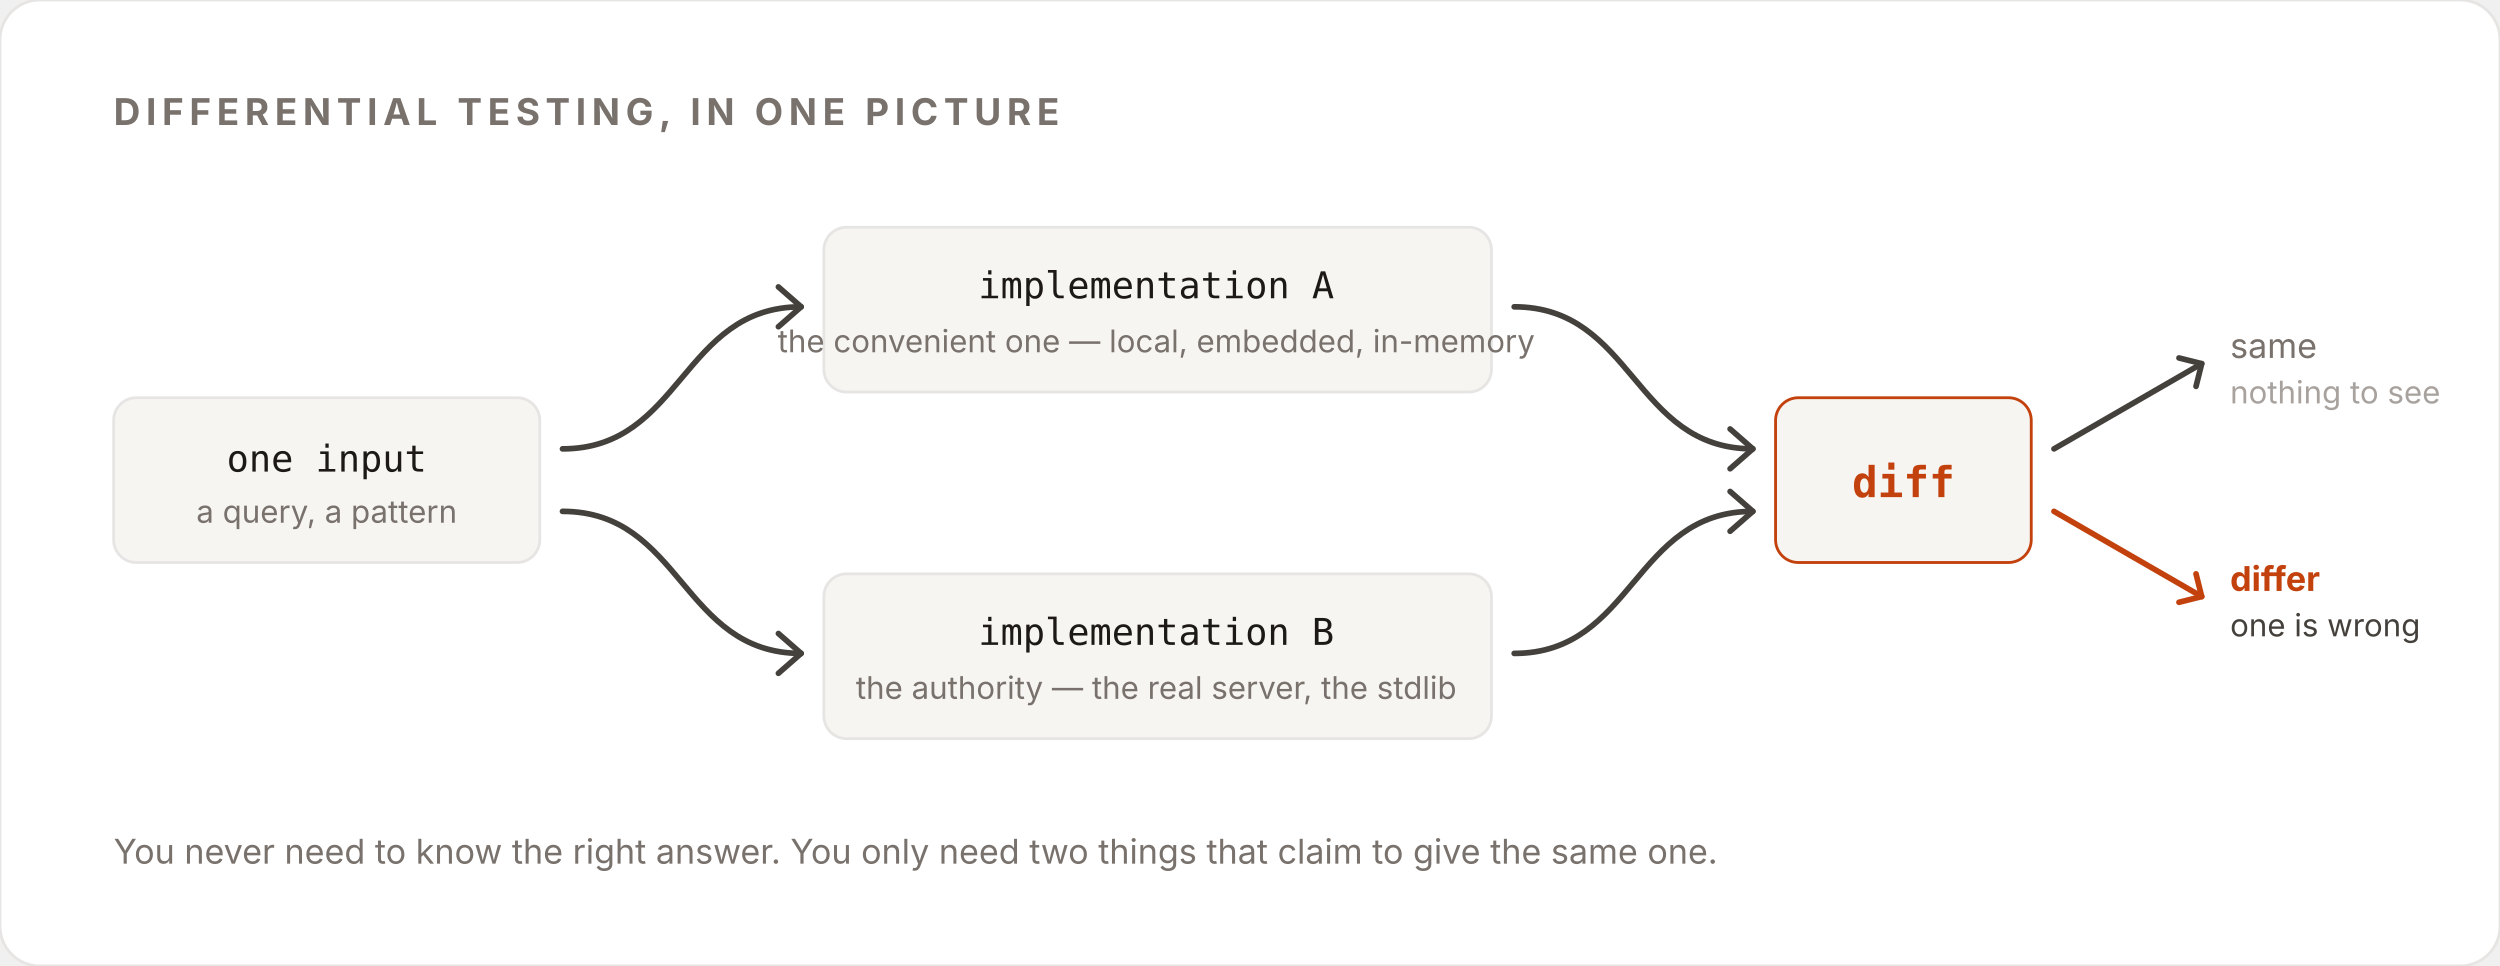
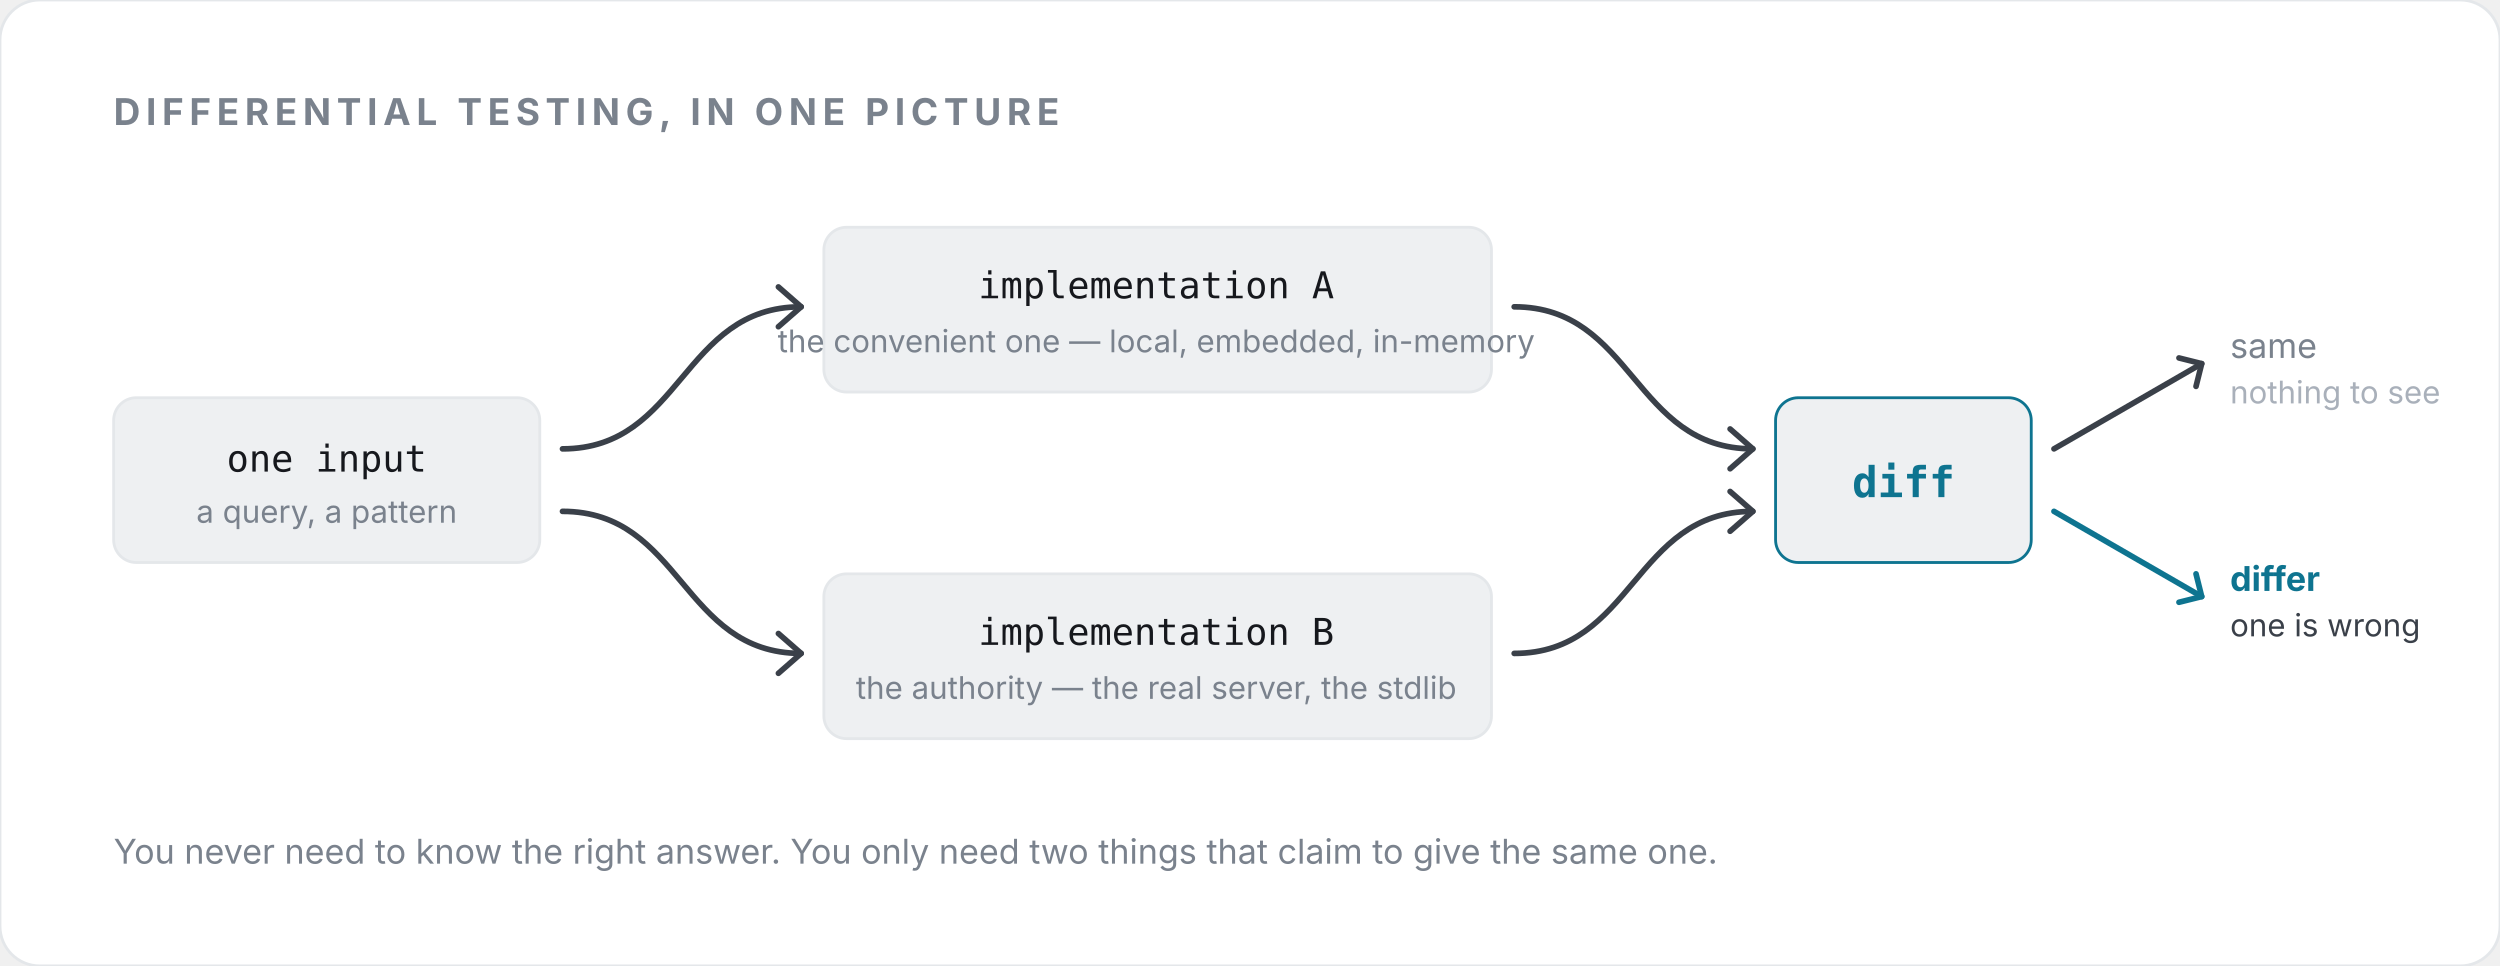
<svg xmlns="http://www.w3.org/2000/svg" viewBox="0 0 880 340" width="880" height="340" role="img" aria-label="One input is sent to both implementations of the same contract. Identical answers mean nothing to see. Different answers mean one of them is wrong.">
-   <rect width="880" height="340" rx="14" fill="#FFFFFF" stroke="#E7E5E4" />
-   <text x="40" y="44" font-family="system-ui,-apple-system,Segoe UI,sans-serif" font-size="13" font-weight="700" letter-spacing="2" fill="#78716C">DIFFERENTIAL TESTING, IN ONE PICTURE</text>
-   <rect x="40" y="140" width="150" height="58" rx="8" fill="#F7F5F2" stroke="#E7E5E4" />
-   <text x="115" y="166" font-family="ui-monospace,Consolas,monospace" font-size="13" fill="#1C1917" text-anchor="middle">one input</text>
-   <text x="115" y="184" font-family="system-ui,-apple-system,Segoe UI,sans-serif" font-size="11" fill="#78716C" text-anchor="middle">a query, a pattern</text>
-   <path d="M198 158 C 240 158, 240 108, 282 108" stroke="#44403C" stroke-width="2" fill="none" stroke-linecap="round" />
-   <path d="M274 101 L282 108 L274 115" stroke="#44403C" stroke-width="2" fill="none" stroke-linecap="round" stroke-linejoin="round" />
-   <path d="M198 180 C 240 180, 240 230, 282 230" stroke="#44403C" stroke-width="2" fill="none" stroke-linecap="round" />
-   <path d="M274 223 L282 230 L274 237" stroke="#44403C" stroke-width="2" fill="none" stroke-linecap="round" stroke-linejoin="round" />
-   <rect x="290" y="80" width="235" height="58" rx="8" fill="#F7F5F2" stroke="#E7E5E4" />
-   <text x="407" y="105" font-family="ui-monospace,Consolas,monospace" font-size="13" fill="#1C1917" text-anchor="middle">implementation A</text>
-   <text x="407" y="124" font-family="system-ui,-apple-system,Segoe UI,sans-serif" font-size="11" fill="#78716C" text-anchor="middle">the convenient one — local, embedded, in-memory</text>
-   <rect x="290" y="202" width="235" height="58" rx="8" fill="#F7F5F2" stroke="#E7E5E4" />
-   <text x="407" y="227" font-family="ui-monospace,Consolas,monospace" font-size="13" fill="#1C1917" text-anchor="middle">implementation B</text>
-   <text x="407" y="246" font-family="system-ui,-apple-system,Segoe UI,sans-serif" font-size="11" fill="#78716C" text-anchor="middle">the authority — the real server, the stdlib</text>
-   <path d="M533 108 C 575 108, 575 158, 617 158" stroke="#44403C" stroke-width="2" fill="none" stroke-linecap="round" />
-   <path d="M609 151 L617 158 L609 165" stroke="#44403C" stroke-width="2" fill="none" stroke-linecap="round" stroke-linejoin="round" />
-   <path d="M533 230 C 575 230, 575 180, 617 180" stroke="#44403C" stroke-width="2" fill="none" stroke-linecap="round" />
-   <path d="M609 173 L617 180 L609 187" stroke="#44403C" stroke-width="2" fill="none" stroke-linecap="round" stroke-linejoin="round" />
-   <rect x="625" y="140" width="90" height="58" rx="8" fill="#F7F5F2" stroke="#C2410C" />
-   <text x="670" y="175" font-family="ui-monospace,Consolas,monospace" font-size="15" font-weight="700" fill="#C2410C" text-anchor="middle">diff</text>
-   <path d="M723 158 L775 128" stroke="#44403C" stroke-width="2" fill="none" stroke-linecap="round" />
-   <path d="M767 126 L775 128 L773 136" stroke="#44403C" stroke-width="2" fill="none" stroke-linecap="round" stroke-linejoin="round" />
-   <text x="785" y="126" font-family="system-ui,-apple-system,Segoe UI,sans-serif" font-size="12" fill="#78716C">same</text>
-   <text x="785" y="142" font-family="system-ui,-apple-system,Segoe UI,sans-serif" font-size="11" fill="#A8A29E">nothing to see</text>
-   <path d="M723 180 L775 210" stroke="#C2410C" stroke-width="2" fill="none" stroke-linecap="round" />
-   <path d="M767 212 L775 210 L773 202" stroke="#C2410C" stroke-width="2" fill="none" stroke-linecap="round" stroke-linejoin="round" />
-   <text x="785" y="208" font-family="system-ui,-apple-system,Segoe UI,sans-serif" font-size="12" font-weight="700" fill="#C2410C">differ</text>
-   <text x="785" y="224" font-family="system-ui,-apple-system,Segoe UI,sans-serif" font-size="11" fill="#44403C">one is wrong</text>
-   <text x="40" y="304" font-family="system-ui,-apple-system,Segoe UI,sans-serif" font-size="12" fill="#78716C">You never need to know the right answer. You only need two things that claim to give the same one.</text>
+   <rect width="880" height="340" rx="14" fill="#FFFFFF" stroke="#E4E7EA" />
+   <text x="40" y="44" font-family="system-ui,-apple-system,Segoe UI,sans-serif" font-size="13" font-weight="700" letter-spacing="2" fill="#7A828D">DIFFERENTIAL TESTING, IN ONE PICTURE</text>
+   <rect x="40" y="140" width="150" height="58" rx="8" fill="#EEF0F2" stroke="#E4E7EA" />
+   <text x="115" y="166" font-family="ui-monospace,Consolas,monospace" font-size="13" fill="#16181D" text-anchor="middle">one input</text>
+   <text x="115" y="184" font-family="system-ui,-apple-system,Segoe UI,sans-serif" font-size="11" fill="#7A828D" text-anchor="middle">a query, a pattern</text>
+   <path d="M198 158 C 240 158, 240 108, 282 108" stroke="#3A4049" stroke-width="2" fill="none" stroke-linecap="round" />
+   <path d="M274 101 L282 108 L274 115" stroke="#3A4049" stroke-width="2" fill="none" stroke-linecap="round" stroke-linejoin="round" />
+   <path d="M198 180 C 240 180, 240 230, 282 230" stroke="#3A4049" stroke-width="2" fill="none" stroke-linecap="round" />
+   <path d="M274 223 L282 230 L274 237" stroke="#3A4049" stroke-width="2" fill="none" stroke-linecap="round" stroke-linejoin="round" />
+   <rect x="290" y="80" width="235" height="58" rx="8" fill="#EEF0F2" stroke="#E4E7EA" />
+   <text x="407" y="105" font-family="ui-monospace,Consolas,monospace" font-size="13" fill="#16181D" text-anchor="middle">implementation A</text>
+   <text x="407" y="124" font-family="system-ui,-apple-system,Segoe UI,sans-serif" font-size="11" fill="#7A828D" text-anchor="middle">the convenient one — local, embedded, in-memory</text>
+   <rect x="290" y="202" width="235" height="58" rx="8" fill="#EEF0F2" stroke="#E4E7EA" />
+   <text x="407" y="227" font-family="ui-monospace,Consolas,monospace" font-size="13" fill="#16181D" text-anchor="middle">implementation B</text>
+   <text x="407" y="246" font-family="system-ui,-apple-system,Segoe UI,sans-serif" font-size="11" fill="#7A828D" text-anchor="middle">the authority — the real server, the stdlib</text>
+   <path d="M533 108 C 575 108, 575 158, 617 158" stroke="#3A4049" stroke-width="2" fill="none" stroke-linecap="round" />
+   <path d="M609 151 L617 158 L609 165" stroke="#3A4049" stroke-width="2" fill="none" stroke-linecap="round" stroke-linejoin="round" />
+   <path d="M533 230 C 575 230, 575 180, 617 180" stroke="#3A4049" stroke-width="2" fill="none" stroke-linecap="round" />
+   <path d="M609 173 L617 180 L609 187" stroke="#3A4049" stroke-width="2" fill="none" stroke-linecap="round" stroke-linejoin="round" />
+   <rect x="625" y="140" width="90" height="58" rx="8" fill="#EEF0F2" stroke="#0E7490" />
+   <text x="670" y="175" font-family="ui-monospace,Consolas,monospace" font-size="15" font-weight="700" fill="#0E7490" text-anchor="middle">diff</text>
+   <path d="M723 158 L775 128" stroke="#3A4049" stroke-width="2" fill="none" stroke-linecap="round" />
+   <path d="M767 126 L775 128 L773 136" stroke="#3A4049" stroke-width="2" fill="none" stroke-linecap="round" stroke-linejoin="round" />
+   <text x="785" y="126" font-family="system-ui,-apple-system,Segoe UI,sans-serif" font-size="12" fill="#7A828D">same</text>
+   <text x="785" y="142" font-family="system-ui,-apple-system,Segoe UI,sans-serif" font-size="11" fill="#A9B0BA">nothing to see</text>
+   <path d="M723 180 L775 210" stroke="#0E7490" stroke-width="2" fill="none" stroke-linecap="round" />
+   <path d="M767 212 L775 210 L773 202" stroke="#0E7490" stroke-width="2" fill="none" stroke-linecap="round" stroke-linejoin="round" />
+   <text x="785" y="208" font-family="system-ui,-apple-system,Segoe UI,sans-serif" font-size="12" font-weight="700" fill="#0E7490">differ</text>
+   <text x="785" y="224" font-family="system-ui,-apple-system,Segoe UI,sans-serif" font-size="11" fill="#3A4049">one is wrong</text>
+   <text x="40" y="304" font-family="system-ui,-apple-system,Segoe UI,sans-serif" font-size="12" fill="#7A828D">You never need to know the right answer. You only need two things that claim to give the same one.</text>
</svg>
